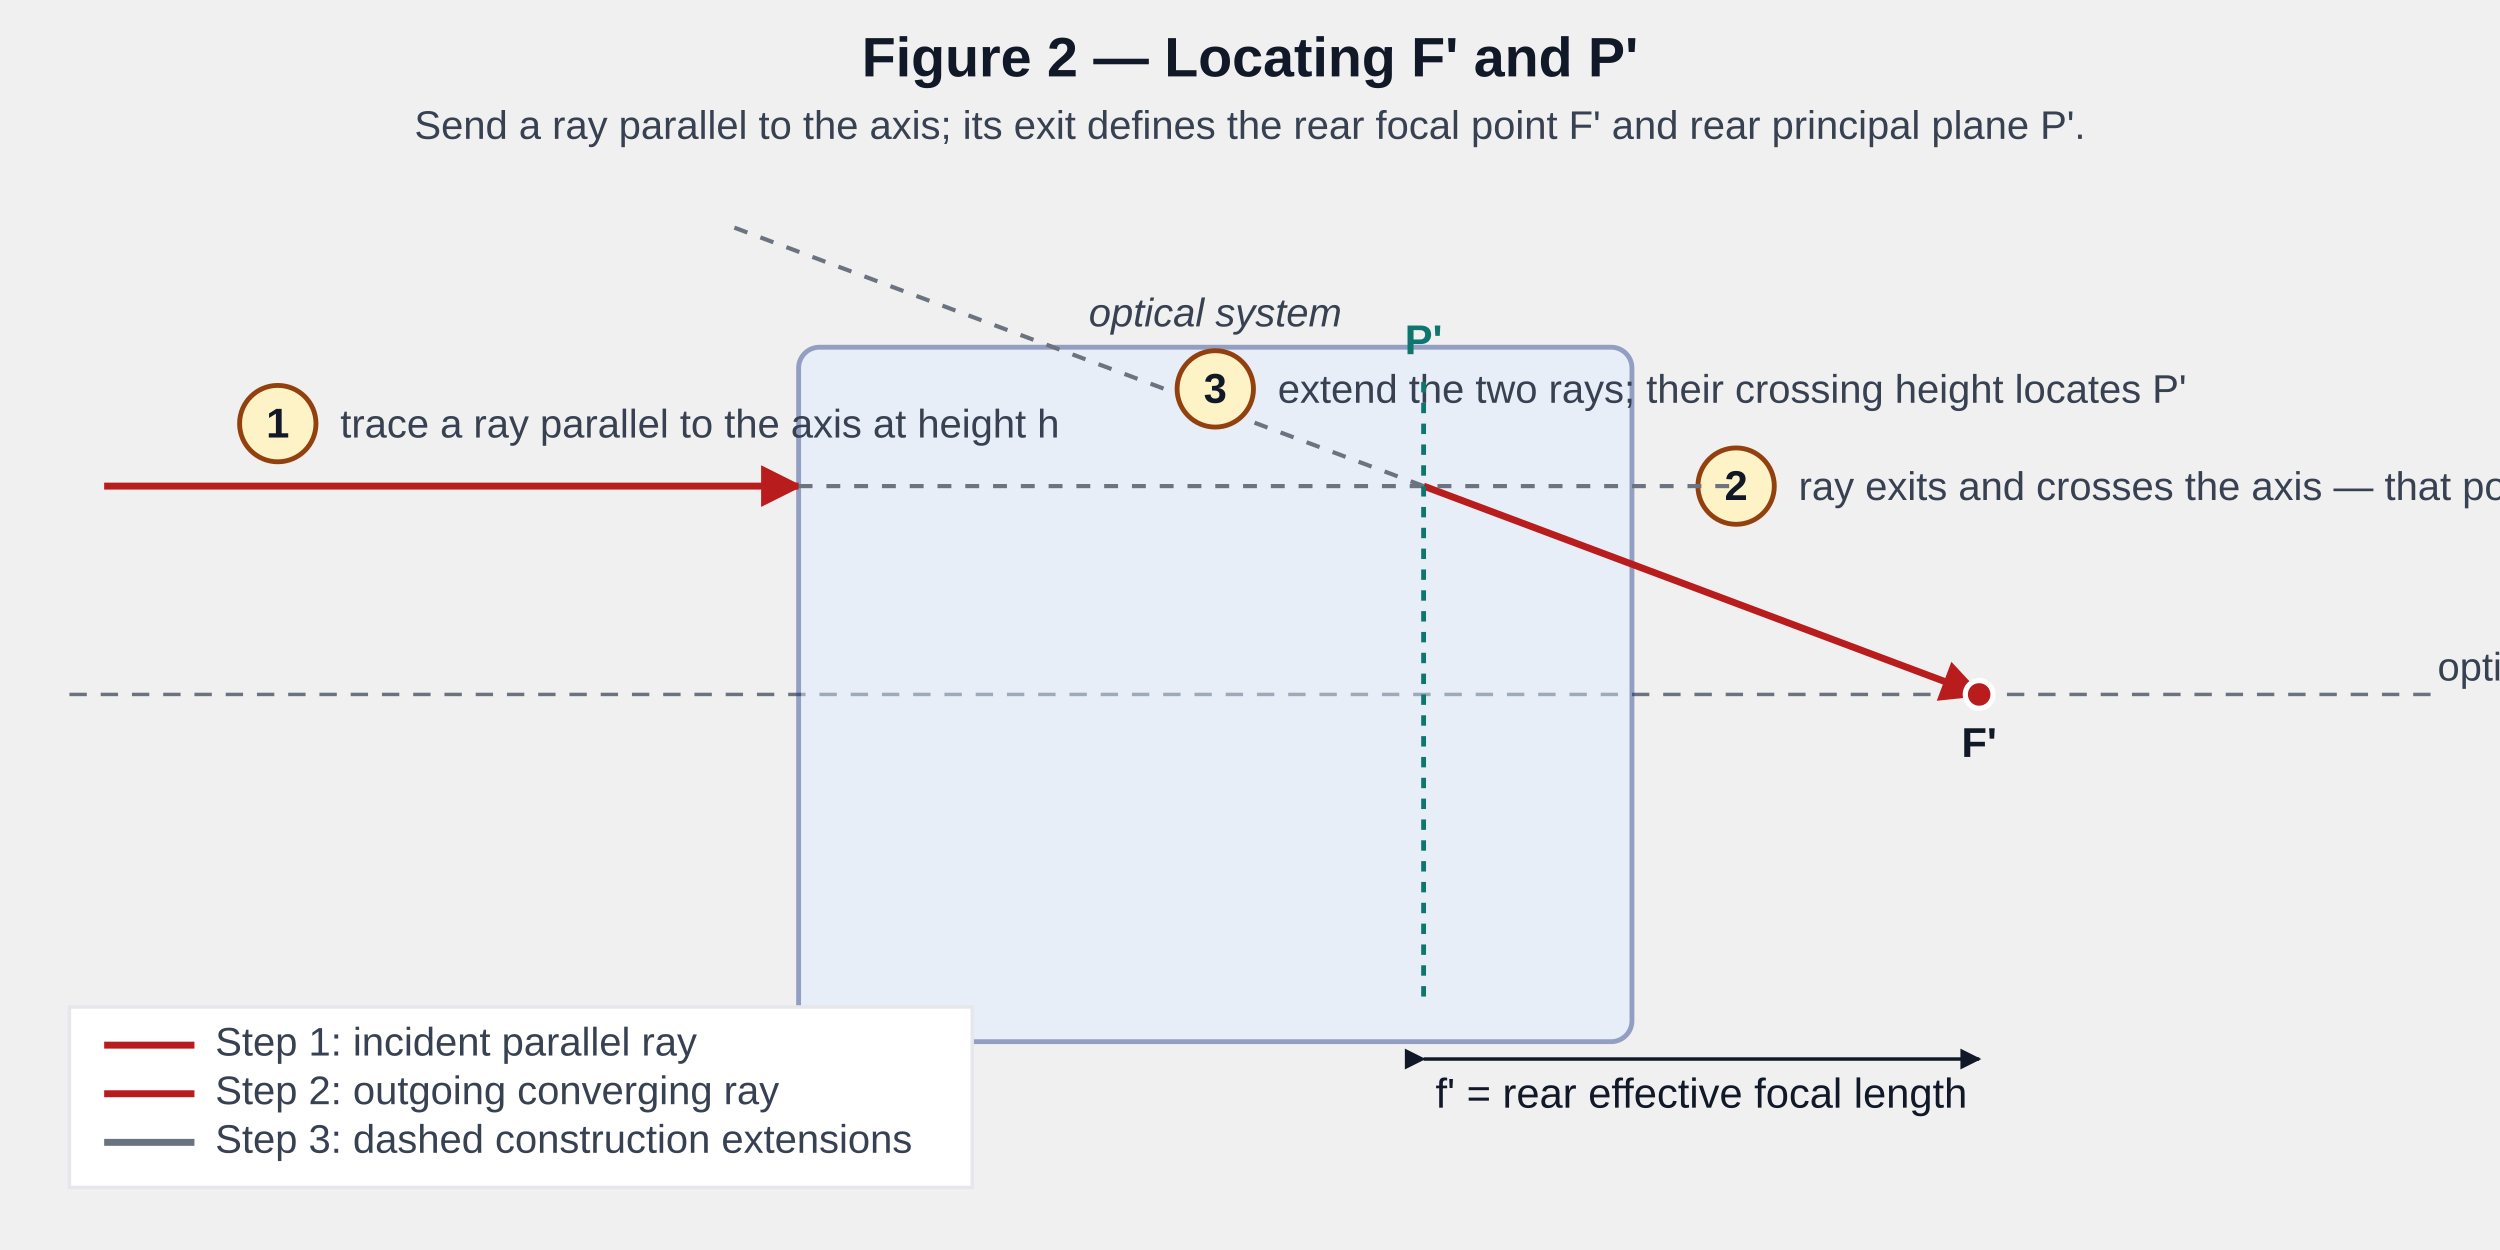
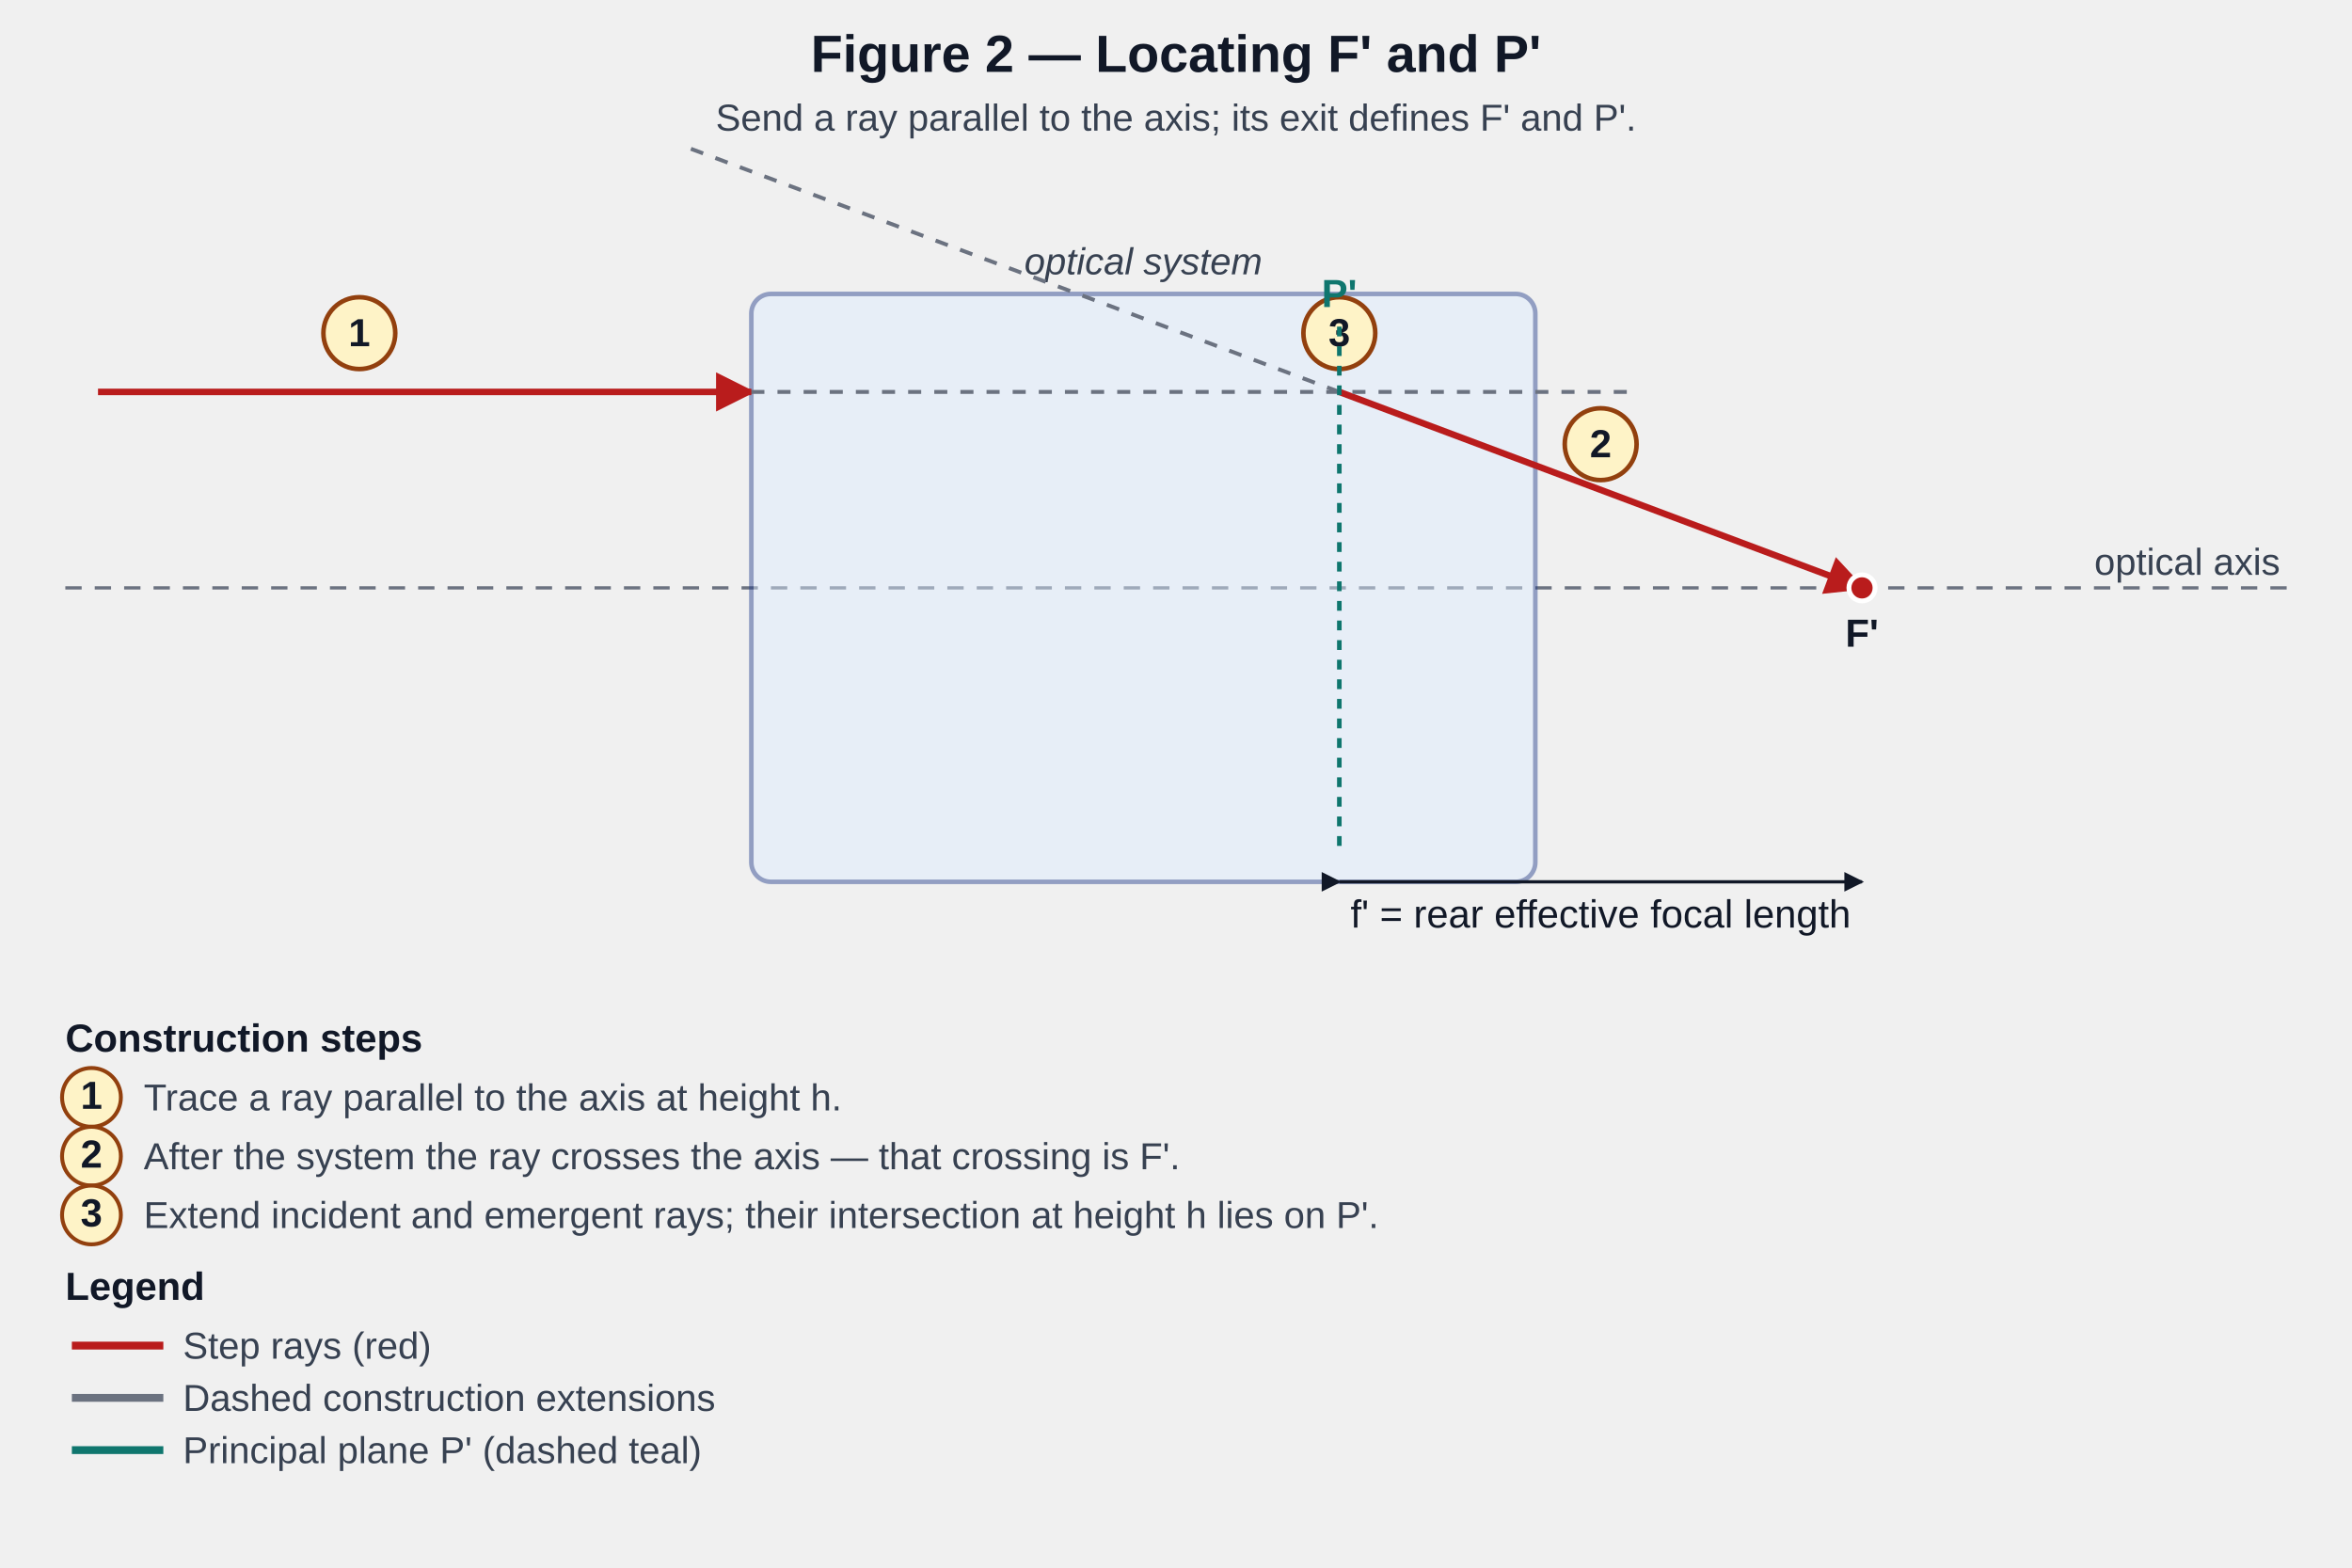
- <svg xmlns="http://www.w3.org/2000/svg" viewBox="0 0 720 360" font-family="Arial, Helvetica, sans-serif">
+ <svg xmlns="http://www.w3.org/2000/svg" viewBox="0 0 720 480" font-family="Arial, Helvetica, sans-serif">
  <defs>
    <marker id="arr" viewBox="0 0 10 10" refX="9" refY="5" markerWidth="6" markerHeight="6" orient="auto">
      <path d="M0,0 L10,5 L0,10 Z" fill="#111827" />
    </marker>
    <marker id="arr-red" viewBox="0 0 10 10" refX="9" refY="5" markerWidth="6" markerHeight="6" orient="auto">
      <path d="M0,0 L10,5 L0,10 Z" fill="#b91c1c" />
    </marker>
    <marker id="arr-blue" viewBox="0 0 10 10" refX="9" refY="5" markerWidth="6" markerHeight="6" orient="auto">
      <path d="M0,0 L10,5 L0,10 Z" fill="#1d4ed8" />
    </marker>
    <marker id="arr-green" viewBox="0 0 10 10" refX="9" refY="5" markerWidth="6" markerHeight="6" orient="auto">
      <path d="M0,0 L10,5 L0,10 Z" fill="#15803d" />
    </marker>
    <style>
      .ttl  { fill:#111827; font-size:16px; font-weight:700; }
      .sub  { fill:#374151; font-size:11.5px; }
      .axis { stroke:#6b7280; stroke-width:1; stroke-dasharray:5,4; }
      .lbl  { fill:#111827; font-size:12px; }
      .lblb { fill:#111827; font-size:12px; font-weight:700; }
      .dash { stroke:#6b7280; stroke-width:1; stroke-dasharray:4,4; fill:none; }
      .sys  { fill:#dbeafe; stroke:#1e3a8a; stroke-width:1.4; opacity:0.45; }
      .pp   { stroke:#0f766e; stroke-width:1.4; stroke-dasharray:3,3; }
      .pp-l { fill:#0f766e; font-size:12px; font-weight:700; }
-       .fp   { stroke:#111827; stroke-width:1.4; }
      .stop { stroke:#111827; stroke-width:3; }
      .ray-r { stroke:#b91c1c; stroke-width:2; fill:none; }
      .ray-b { stroke:#1d4ed8; stroke-width:2; fill:none; }
      .ray-g { stroke:#15803d; stroke-width:2; fill:none; }
      .ray-o { stroke:#b45309; stroke-width:2; fill:none; }
    </style>
  </defs>
  <text x="360" y="22" text-anchor="middle" class="ttl">Figure 2 — Locating F' and P'</text>
-   <text x="360" y="40" text-anchor="middle" class="sub">Send a ray parallel to the axis; its exit defines the rear focal point F' and rear principal plane P'.</text>
-   <line x1="20" y1="200" x2="700" y2="200" class="axis" />
-   <text x="702" y="196" class="sub">optical axis</text>
-   <rect x="230" y="100" width="240" height="200" rx="6" ry="6" class="sys" />
-   <text x="350.0" y="94" text-anchor="middle" class="sub" font-style="italic">optical system</text>
-   <line x1="30.0" y1="140.0" x2="230.0" y2="140.0" class="ray-r" marker-end="url(#arr-red)" />
-   <circle cx="80" cy="122" r="11" fill="#fef3c7" stroke="#92400e" stroke-width="1.4" />
-   <text x="80" y="126" text-anchor="middle" class="lblb" fill="#92400e">1</text>
-   <text x="98" y="126" class="sub">trace a ray parallel to the axis at height h</text>
-   <line x1="410.0" y1="140.0" x2="570.0" y2="200.0" class="ray-r" marker-end="url(#arr-red)" />
-   <circle cx="500.0" cy="140.0" r="11" fill="#fef3c7" stroke="#92400e" stroke-width="1.4" />
-   <text x="500.0" y="144.0" text-anchor="middle" class="lblb" fill="#92400e">2</text>
-   <text x="518.0" y="144.0" class="sub">ray exits and crosses the axis — that point is F'</text>
-   <line x1="230.0" y1="140.0" x2="500.0" y2="140.0" stroke="#6b7280" stroke-width="1.2" stroke-dasharray="4,4" fill="none" />
-   <line x1="410.0" y1="140.0" x2="210.0" y2="65.0" stroke="#6b7280" stroke-width="1.2" stroke-dasharray="4,4" fill="none" />
-   <circle cx="350" cy="112" r="11" fill="#fef3c7" stroke="#92400e" stroke-width="1.4" />
-   <text x="350" y="116" text-anchor="middle" class="lblb" fill="#92400e">3</text>
-   <text x="368" y="116" class="sub">extend the two rays; their crossing height locates P'</text>
-   <line x1="410" y1="110" x2="410" y2="290" stroke="#0f766e" stroke-width="1.4" stroke-dasharray="3,3" />
-   <text x="410" y="102" text-anchor="middle" class="pp-l" fill="#0f766e">P'</text>
-   <circle cx="570" cy="200" r="4" fill="#b91c1c" stroke="white" stroke-width="1.5" />
-   <text x="570" y="218" text-anchor="middle" class="lblb" fill="#b91c1c">F'</text>
-   <line x1="410" y1="305" x2="570" y2="305" stroke="#111827" stroke-width="1" marker-start="url(#arr)" marker-end="url(#arr)" />
-   <text x="490.0" y="319" text-anchor="middle" class="lbl">f' = rear effective focal length</text>
-   <rect x="20" y="290" width="260" height="52" fill="white" stroke="#e5e7eb" stroke-width="1" />
-   <line x1="30" y1="301" x2="56" y2="301" stroke="#b91c1c" stroke-width="2" />
-   <text x="62" y="304" class="sub">Step 1: incident parallel ray</text>
-   <line x1="30" y1="315" x2="56" y2="315" stroke="#b91c1c" stroke-width="2" />
-   <text x="62" y="318" class="sub">Step 2: outgoing converging ray</text>
-   <line x1="30" y1="329" x2="56" y2="329" stroke="#6b7280" stroke-width="2" />
-   <text x="62" y="332" class="sub">Step 3: dashed construction extensions</text>
+   <text x="360" y="40" text-anchor="middle" class="sub">Send a ray parallel to the axis; its exit defines F' and P'.</text>
+   <line x1="20" y1="180" x2="700" y2="180" class="axis" />
+   <text x="698" y="176" text-anchor="end" class="sub">optical axis</text>
+   <rect x="230" y="90" width="240" height="180" rx="6" ry="6" class="sys" />
+   <text x="350.0" y="84" text-anchor="middle" class="sub" font-style="italic">optical system</text>
+   <line x1="30.0" y1="120.0" x2="230.0" y2="120.0" class="ray-r" marker-end="url(#arr-red)" />
+   <circle cx="110" cy="102" r="11" fill="#fef3c7" stroke="#92400e" stroke-width="1.4" />
+   <text x="110" y="106" text-anchor="middle" class="lblb" fill="#92400e">1</text>
+   <line x1="410.0" y1="120.0" x2="570.0" y2="180.0" class="ray-r" marker-end="url(#arr-red)" />
+   <circle cx="490.0" cy="136.0" r="11" fill="#fef3c7" stroke="#92400e" stroke-width="1.4" />
+   <text x="490.0" y="140.0" text-anchor="middle" class="lblb" fill="#92400e">2</text>
+   <line x1="230.0" y1="120.0" x2="500.0" y2="120.0" stroke="#6b7280" stroke-width="1.2" stroke-dasharray="4,4" fill="none" />
+   <line x1="410.0" y1="120.0" x2="210.0" y2="45.0" stroke="#6b7280" stroke-width="1.2" stroke-dasharray="4,4" fill="none" />
+   <circle cx="410" cy="102" r="11" fill="#fef3c7" stroke="#92400e" stroke-width="1.4" />
+   <text x="410" y="106" text-anchor="middle" class="lblb" fill="#92400e">3</text>
+   <line x1="410" y1="100" x2="410" y2="260" stroke="#0f766e" stroke-width="1.4" stroke-dasharray="3,3" />
+   <text x="410" y="94" text-anchor="middle" class="pp-l" fill="#0f766e">P'</text>
+   <circle cx="570" cy="180" r="4" fill="#b91c1c" stroke="white" stroke-width="1.5" />
+   <text x="570" y="198" text-anchor="middle" class="lblb" fill="#b91c1c">F'</text>
+   <line x1="410" y1="270" x2="570" y2="270" stroke="#111827" stroke-width="1" marker-start="url(#arr)" marker-end="url(#arr)" />
+   <text x="490.0" y="284" text-anchor="middle" class="lbl">f' = rear effective focal length</text>
+   <text x="20" y="322" class="lblb">Construction steps</text>
+   <circle cx="28" cy="336" r="9" fill="#fef3c7" stroke="#92400e" stroke-width="1.2" />
+   <text x="28" y="339.5" text-anchor="middle" class="lblb" fill="#92400e" font-size="10.5px">1</text>
+   <text x="44" y="340" class="sub">Trace a ray parallel to the axis at height h.</text>
+   <circle cx="28" cy="354" r="9" fill="#fef3c7" stroke="#92400e" stroke-width="1.2" />
+   <text x="28" y="357.5" text-anchor="middle" class="lblb" fill="#92400e" font-size="10.5px">2</text>
+   <text x="44" y="358" class="sub">After the system the ray crosses the axis — that crossing is F'.</text>
+   <circle cx="28" cy="372" r="9" fill="#fef3c7" stroke="#92400e" stroke-width="1.2" />
+   <text x="28" y="375.5" text-anchor="middle" class="lblb" fill="#92400e" font-size="10.5px">3</text>
+   <text x="44" y="376" class="sub">Extend incident and emergent rays; their intersection at height h lies on P'.</text>
+   <text x="20" y="398" class="lblb">Legend</text>
+   <line x1="22" y1="412" x2="50" y2="412" stroke="#b91c1c" stroke-width="2.4" />
+   <text x="56" y="416" class="sub">Step rays (red)</text>
+   <line x1="22" y1="428" x2="50" y2="428" stroke="#6b7280" stroke-width="2.4" />
+   <text x="56" y="432" class="sub">Dashed construction extensions</text>
+   <line x1="22" y1="444" x2="50" y2="444" stroke="#0f766e" stroke-width="2.4" />
+   <text x="56" y="448" class="sub">Principal plane P' (dashed teal)</text>
</svg>
